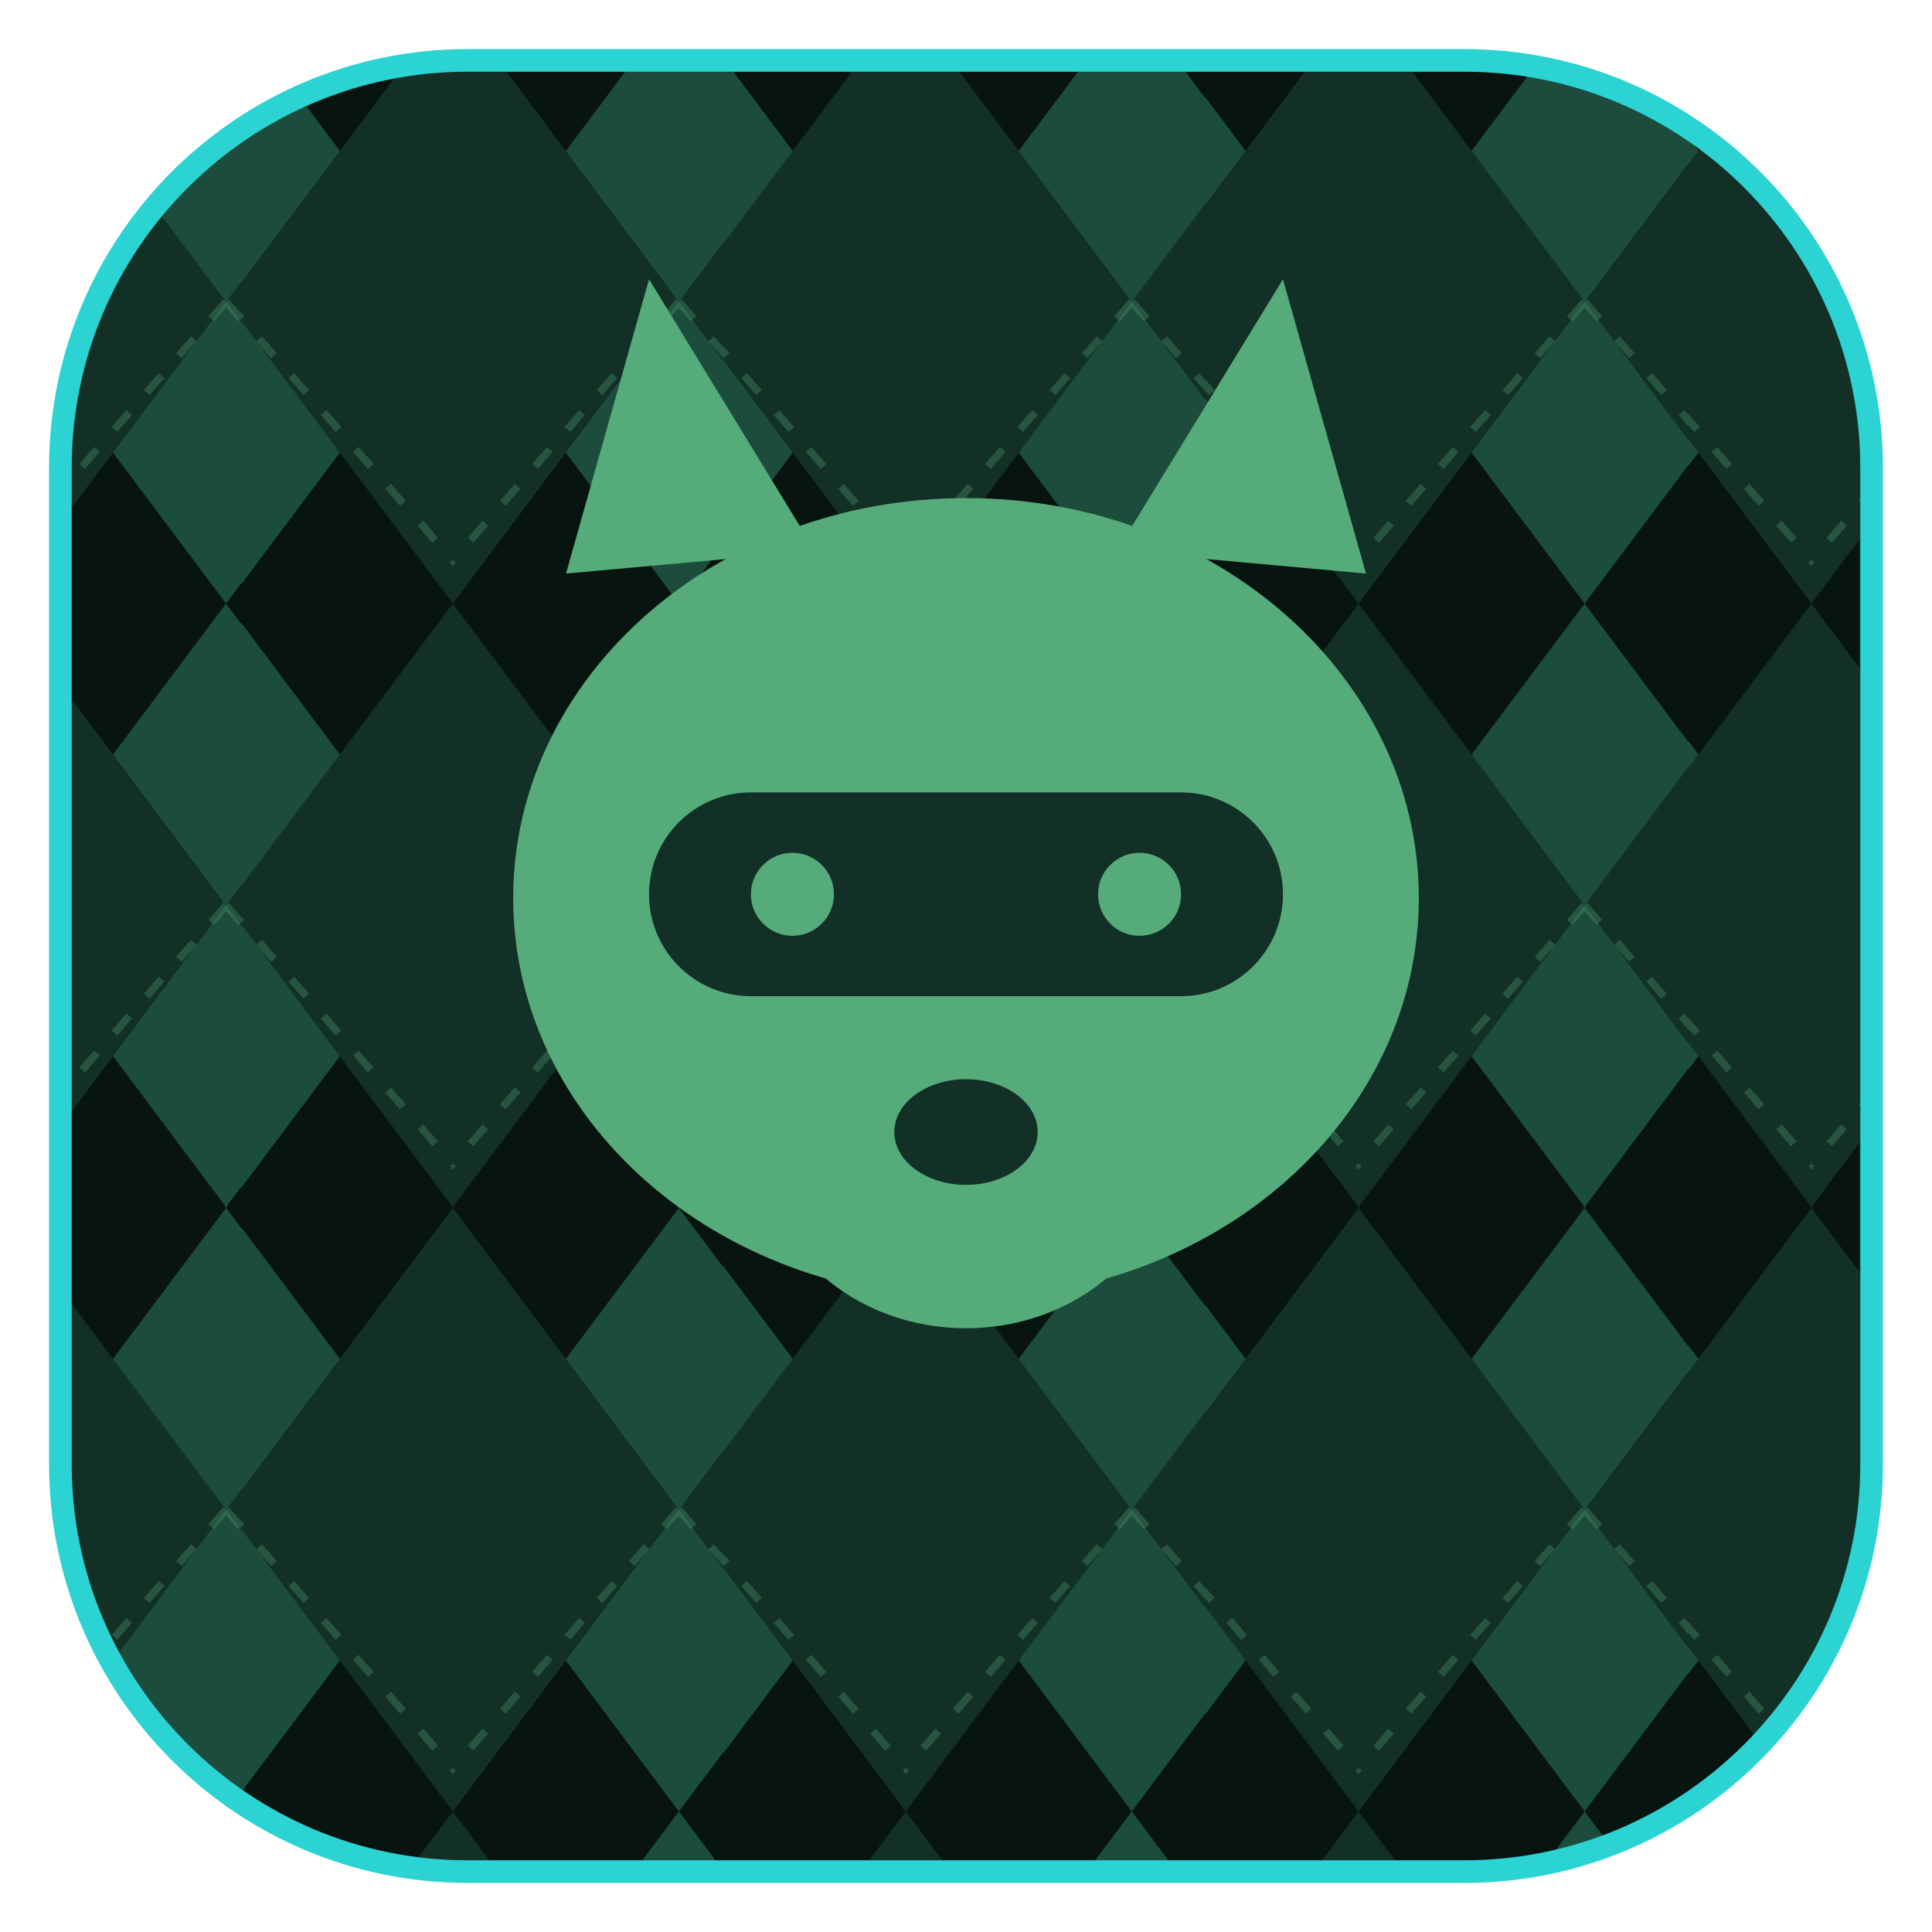
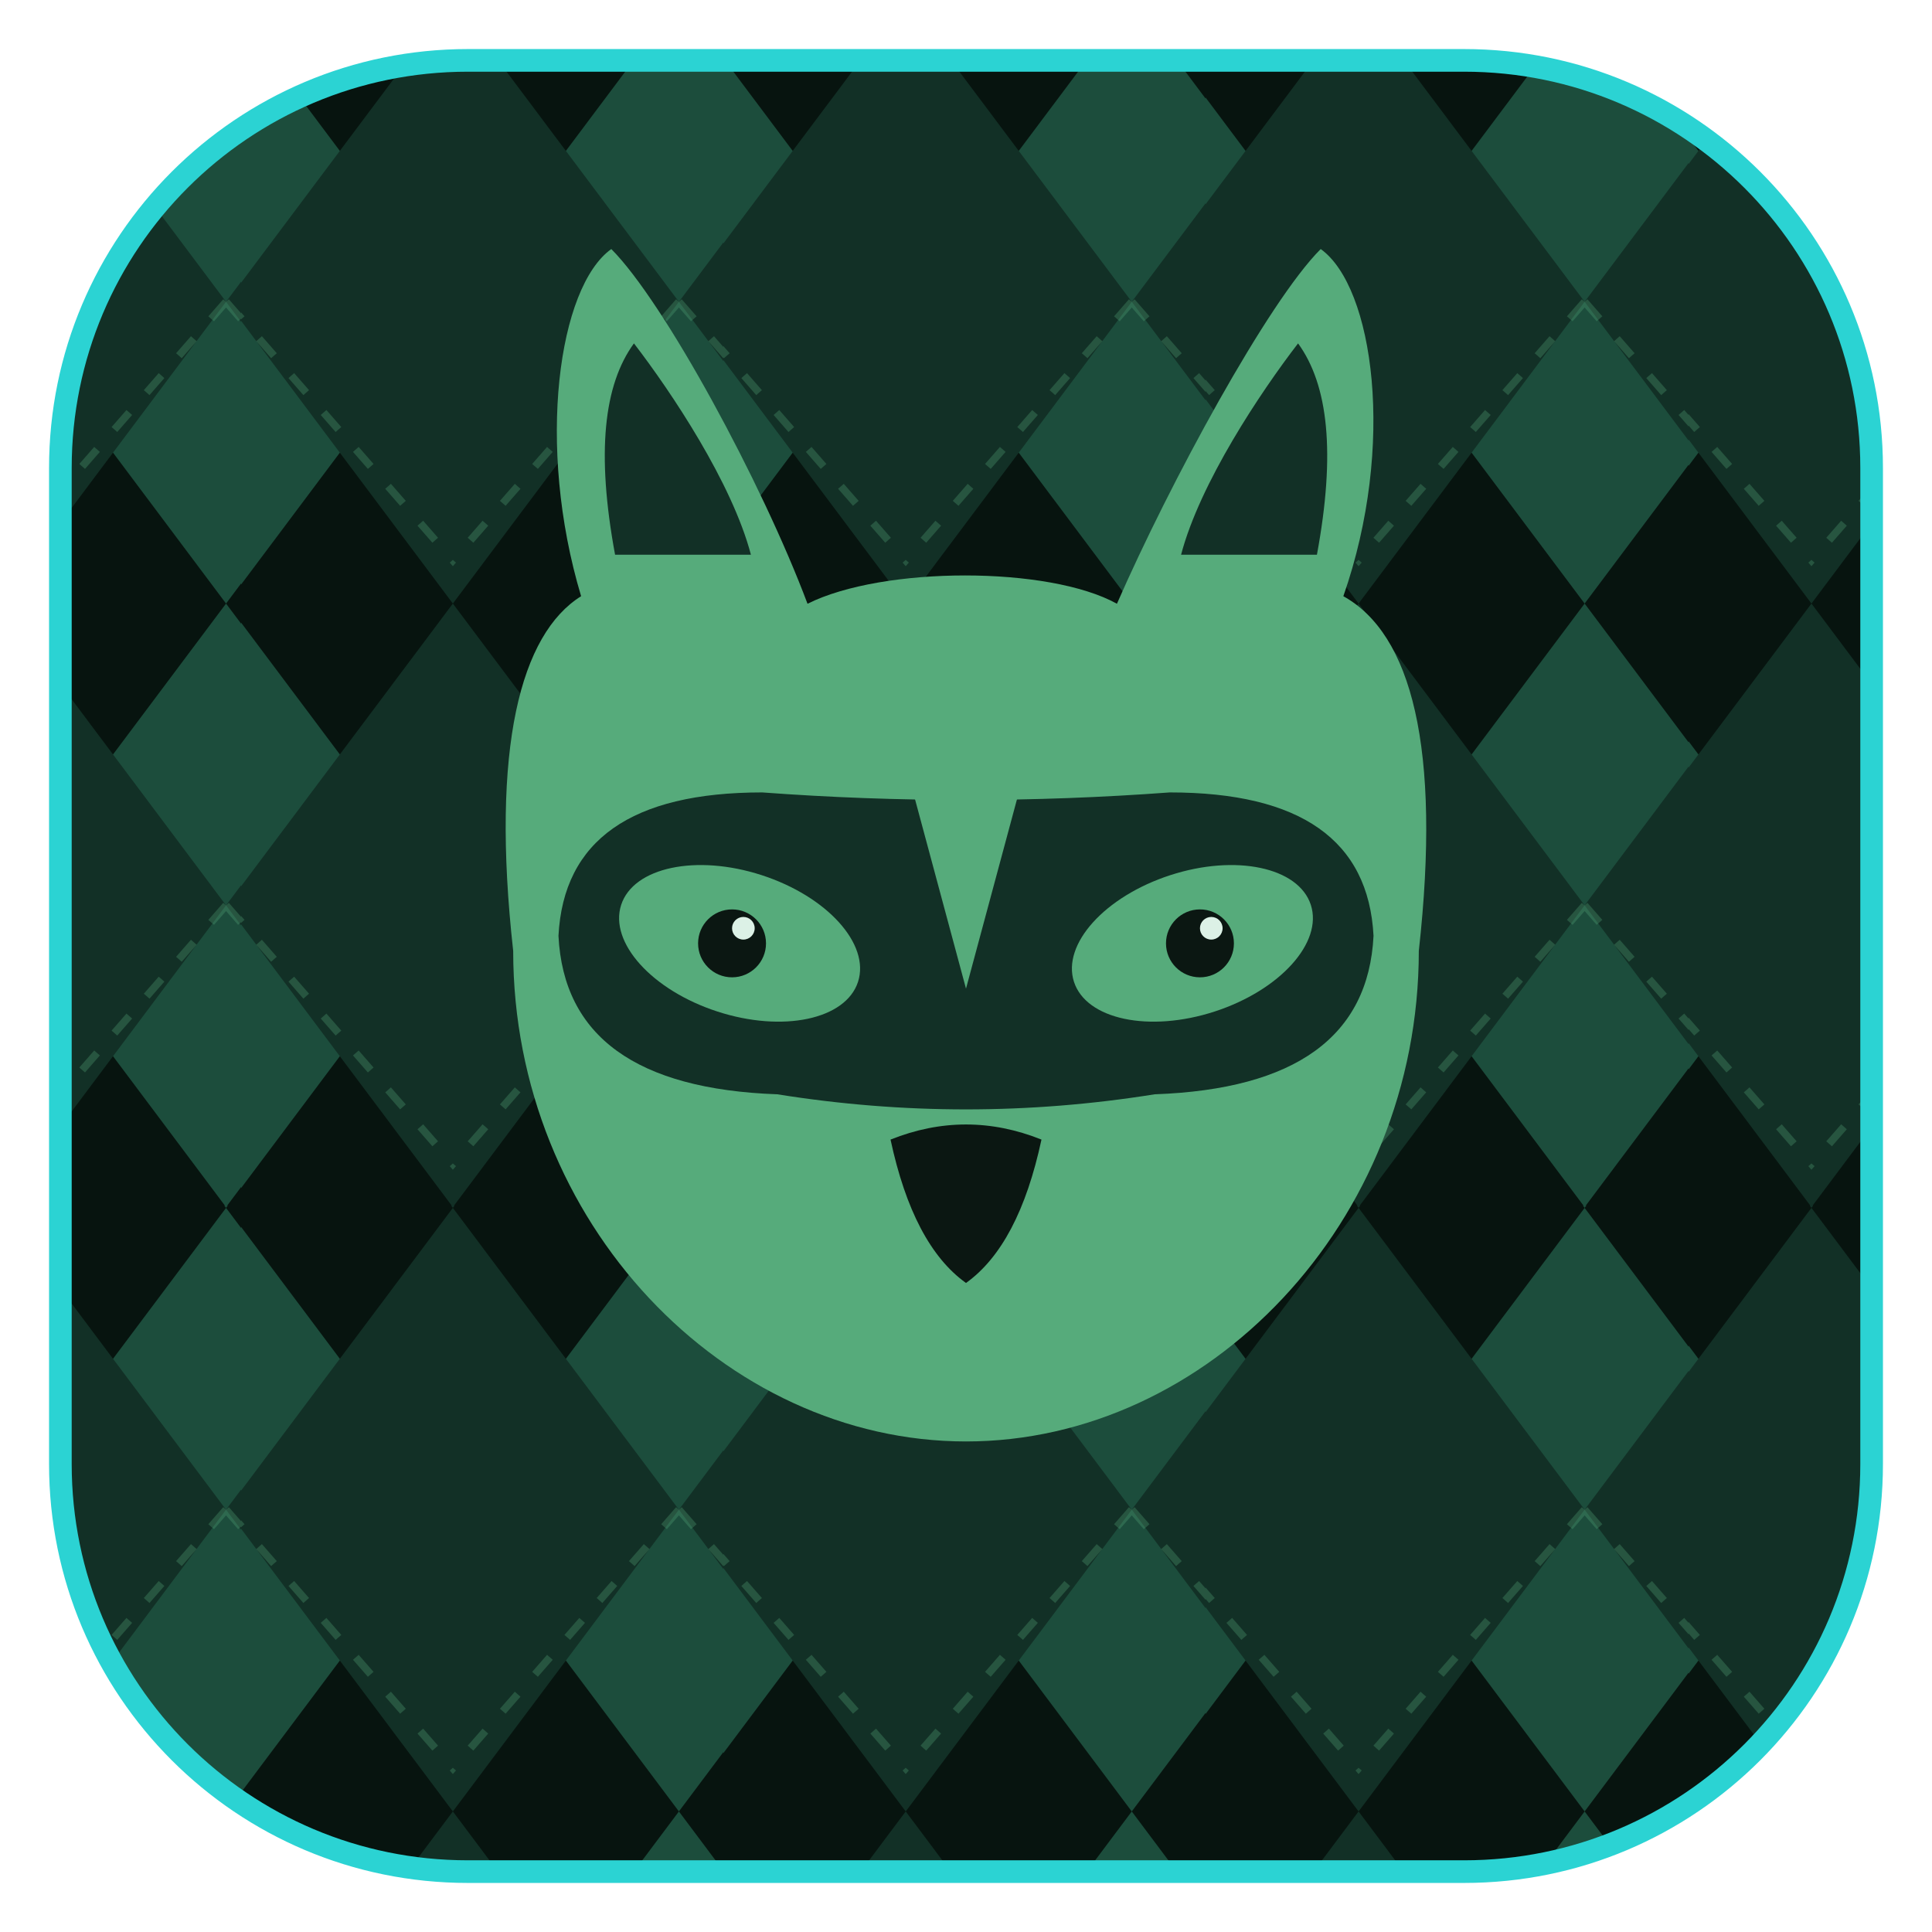
<svg xmlns="http://www.w3.org/2000/svg" viewBox="0 0 512 512" width="512" height="512">
  <defs>
    <clipPath id="tile">
      <rect x="16" y="16" width="480" height="480" rx="108" />
    </clipPath>
    <pattern id="argyle" width="120" height="160" patternUnits="userSpaceOnUse">
      <rect width="120" height="160" fill="#07140F" />
      <polygon points="60,0 120,80 60,160 0,80" fill="#1C4D3C" />
      <polygon points="0,0 60,80 0,160" fill="#123026" />
      <polygon points="120,0 60,80 120,160" fill="#123026" />
      <g stroke="#56AB7B" stroke-width="2" opacity="0.30" stroke-dasharray="6 7">
        <path d="M60 -80 L200 80 M60 -80 L-80 80 M60 80 L200 240 M60 80 L-80 240 M60 240 L200 400 M60 240 L-80 400" />
      </g>
    </pattern>
  </defs>
  <g clip-path="url(#tile)">
    <rect x="16" y="16" width="480" height="480" fill="url(#argyle)" />
  </g>
  <rect x="16" y="16" width="480" height="480" rx="108" fill="none" stroke="#2BD3D3" stroke-width="6" />
  <g>
-     <polygon points="150,152 216,146 172,74" fill="#56AB7B" />
-     <polygon points="362,152 296,146 340,74" fill="#56AB7B" />
-     <ellipse cx="256" cy="238" rx="120" ry="106" fill="#56AB7B" />
-     <ellipse cx="256" cy="304" rx="54" ry="48" fill="#56AB7B" />
-     <rect x="172" y="210" width="168" height="54" rx="27" fill="#123026" />
-     <circle cx="210" cy="237" r="11" fill="#56AB7B" />
-     <circle cx="302" cy="237" r="11" fill="#56AB7B" />
-     <ellipse cx="256" cy="300" rx="19" ry="14" fill="#123026" />
+     <path d="M136 252              C130 198 138 168 154 158              C142 118 148 76 162 66              C176 80 202 128 214 160              C234 150 278 150 296 160              C310 128 336 80 350 66              C364 76 370 118 356 158              C374 168 382 198 376 252              C376 324 320 382 256 382              C192 382 136 324 136 252 Z" fill="#56AB7B" />
+     <path d="M163 147 C158 120 160 102 168 91 C178 104 194 128 199 147 Z" fill="#123026" />
+     <path d="M349 147 C354 120 352 102 344 91 C334 104 318 128 313 147 Z" fill="#123026" />
+     <path d="M148 248 Q150 210 202 210 Q256 214 310 210 Q362 210 364 248              Q362 288 306 290 Q256 298 206 290 Q150 288 148 248 Z" fill="#123026" />
+     <path d="M242 210 L270 210 L256 262 Z" fill="#56AB7B" />
+     <ellipse cx="196" cy="250" rx="33" ry="19" fill="#56AB7B" transform="rotate(18 196 250)" />
+     <ellipse cx="316" cy="250" rx="33" ry="19" fill="#56AB7B" transform="rotate(-18 316 250)" />
+     <circle cx="194" cy="250" r="9" fill="#0B1712" />
+     <circle cx="318" cy="250" r="9" fill="#0B1712" />
+     <circle cx="197" cy="246" r="3" fill="#DCF1E6" />
+     <circle cx="321" cy="246" r="3" fill="#DCF1E6" />
+     <path d="M236 302 Q256 294 276 302 Q270 330 256 340 Q242 330 236 302 Z" fill="#0B1712" />
  </g>
</svg>
